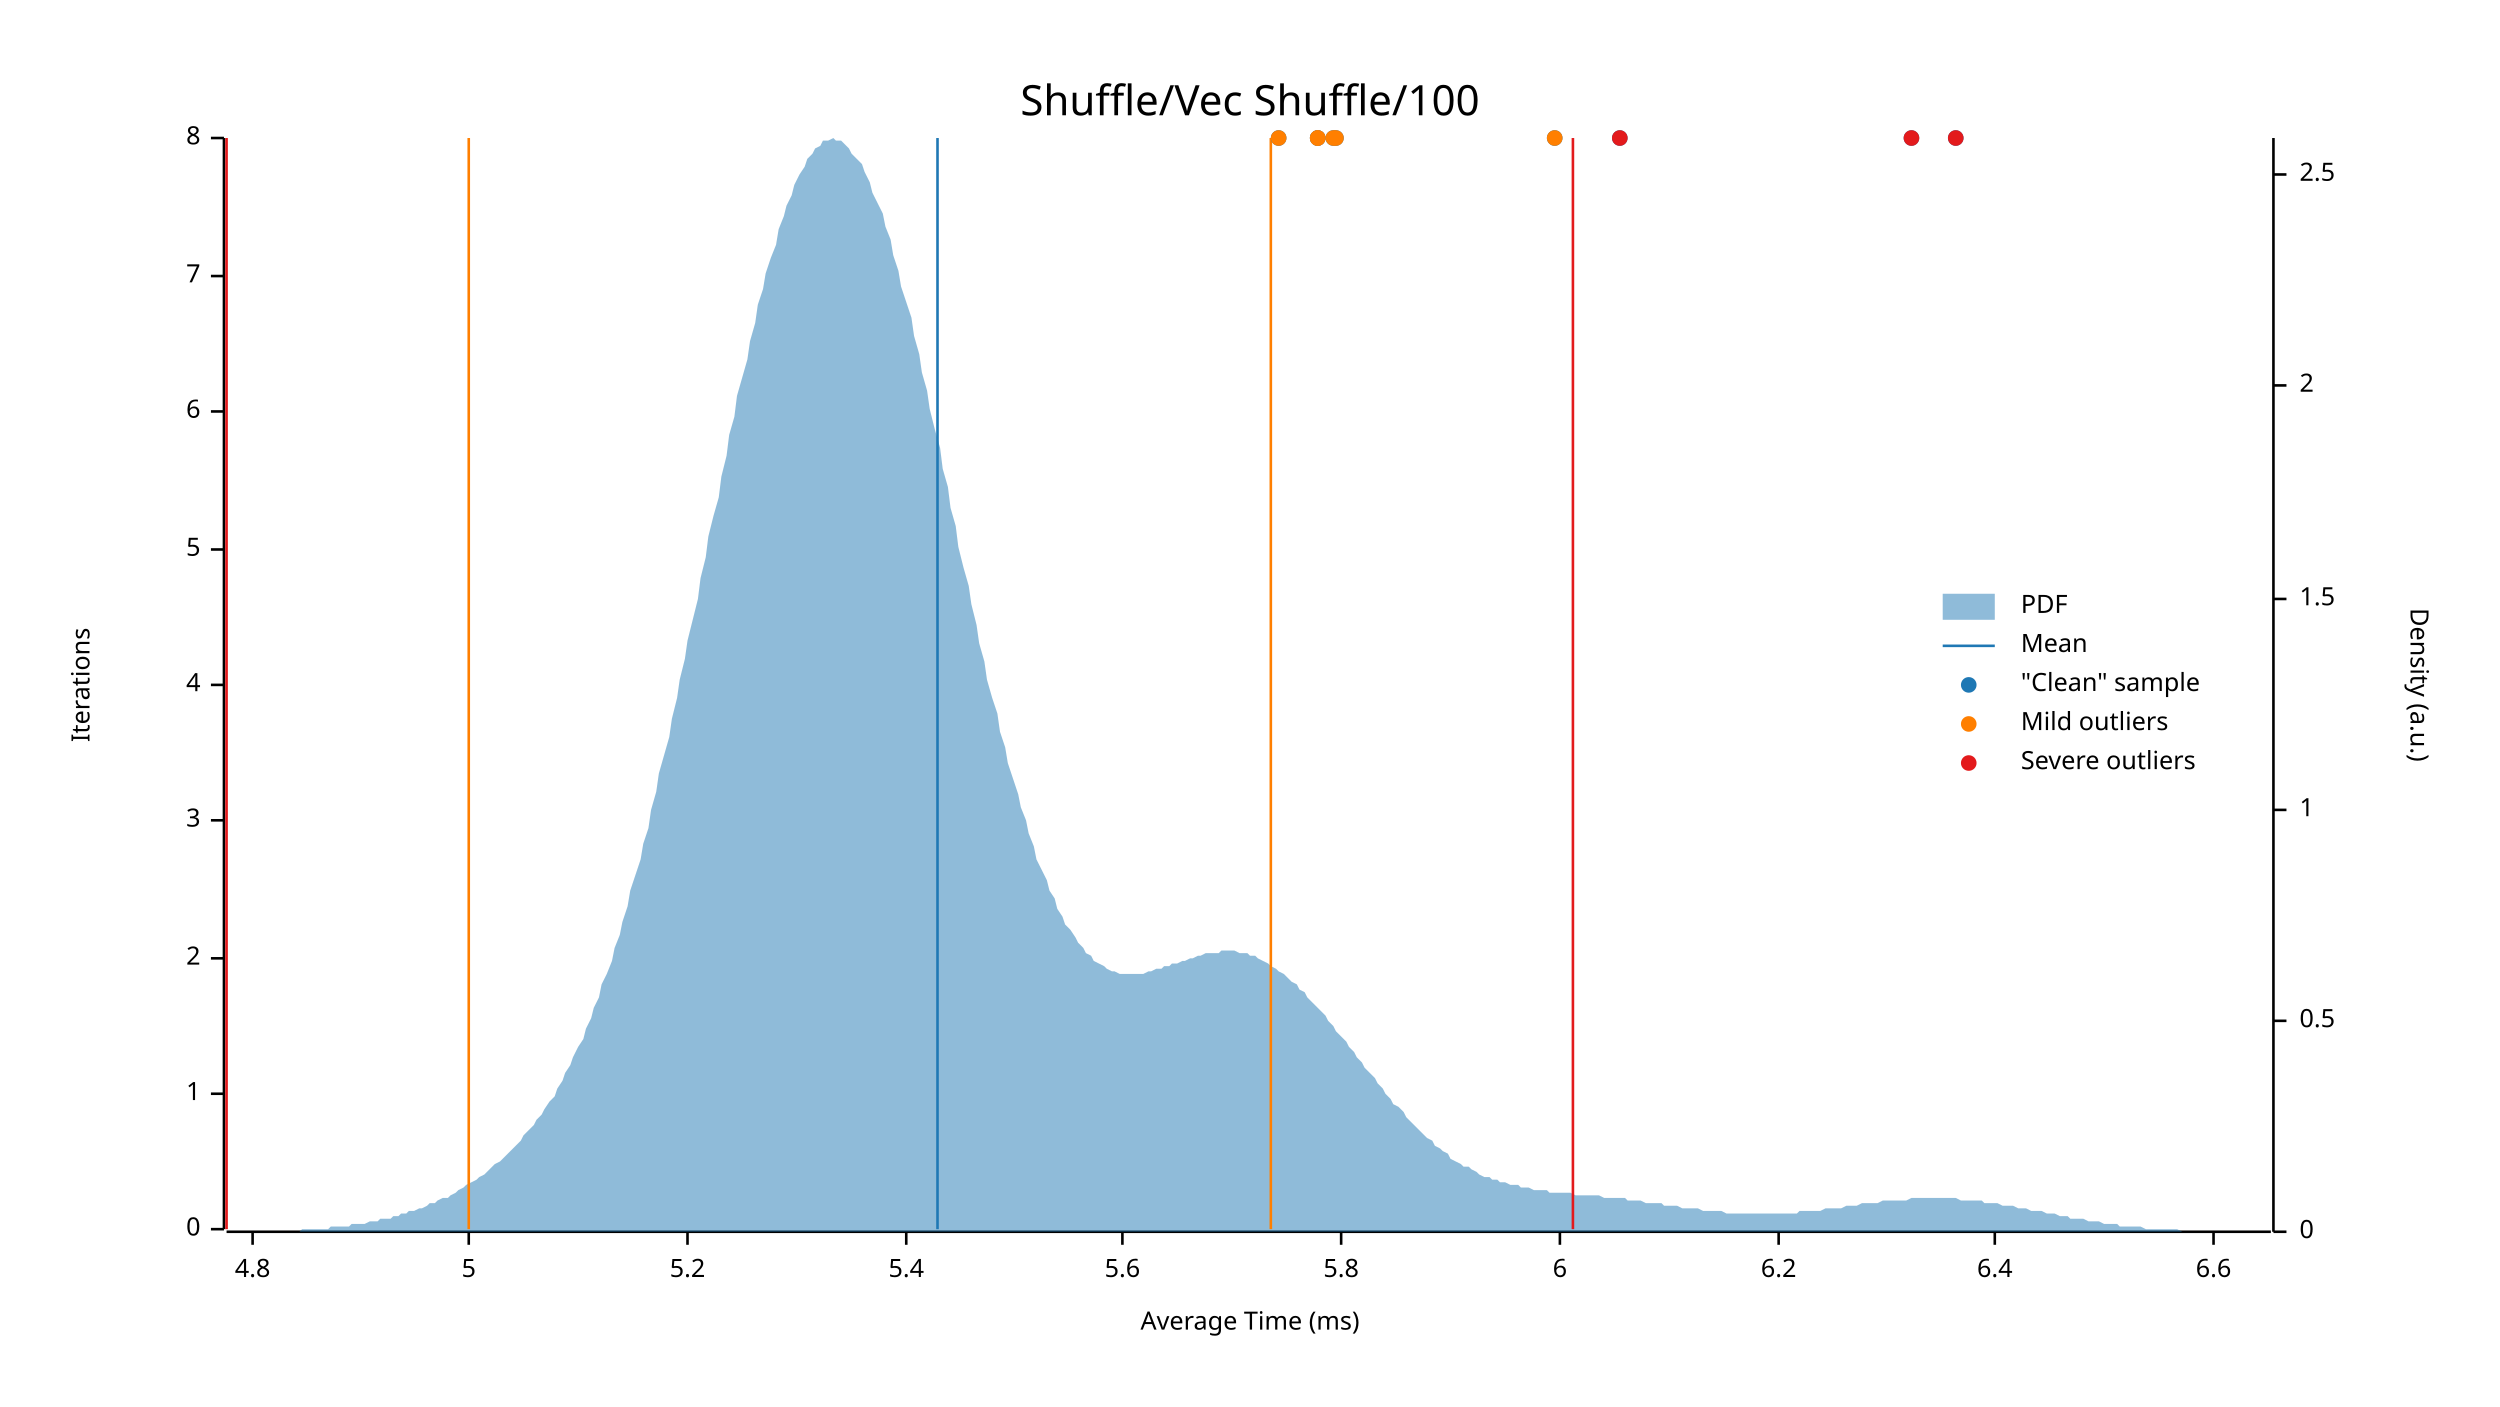
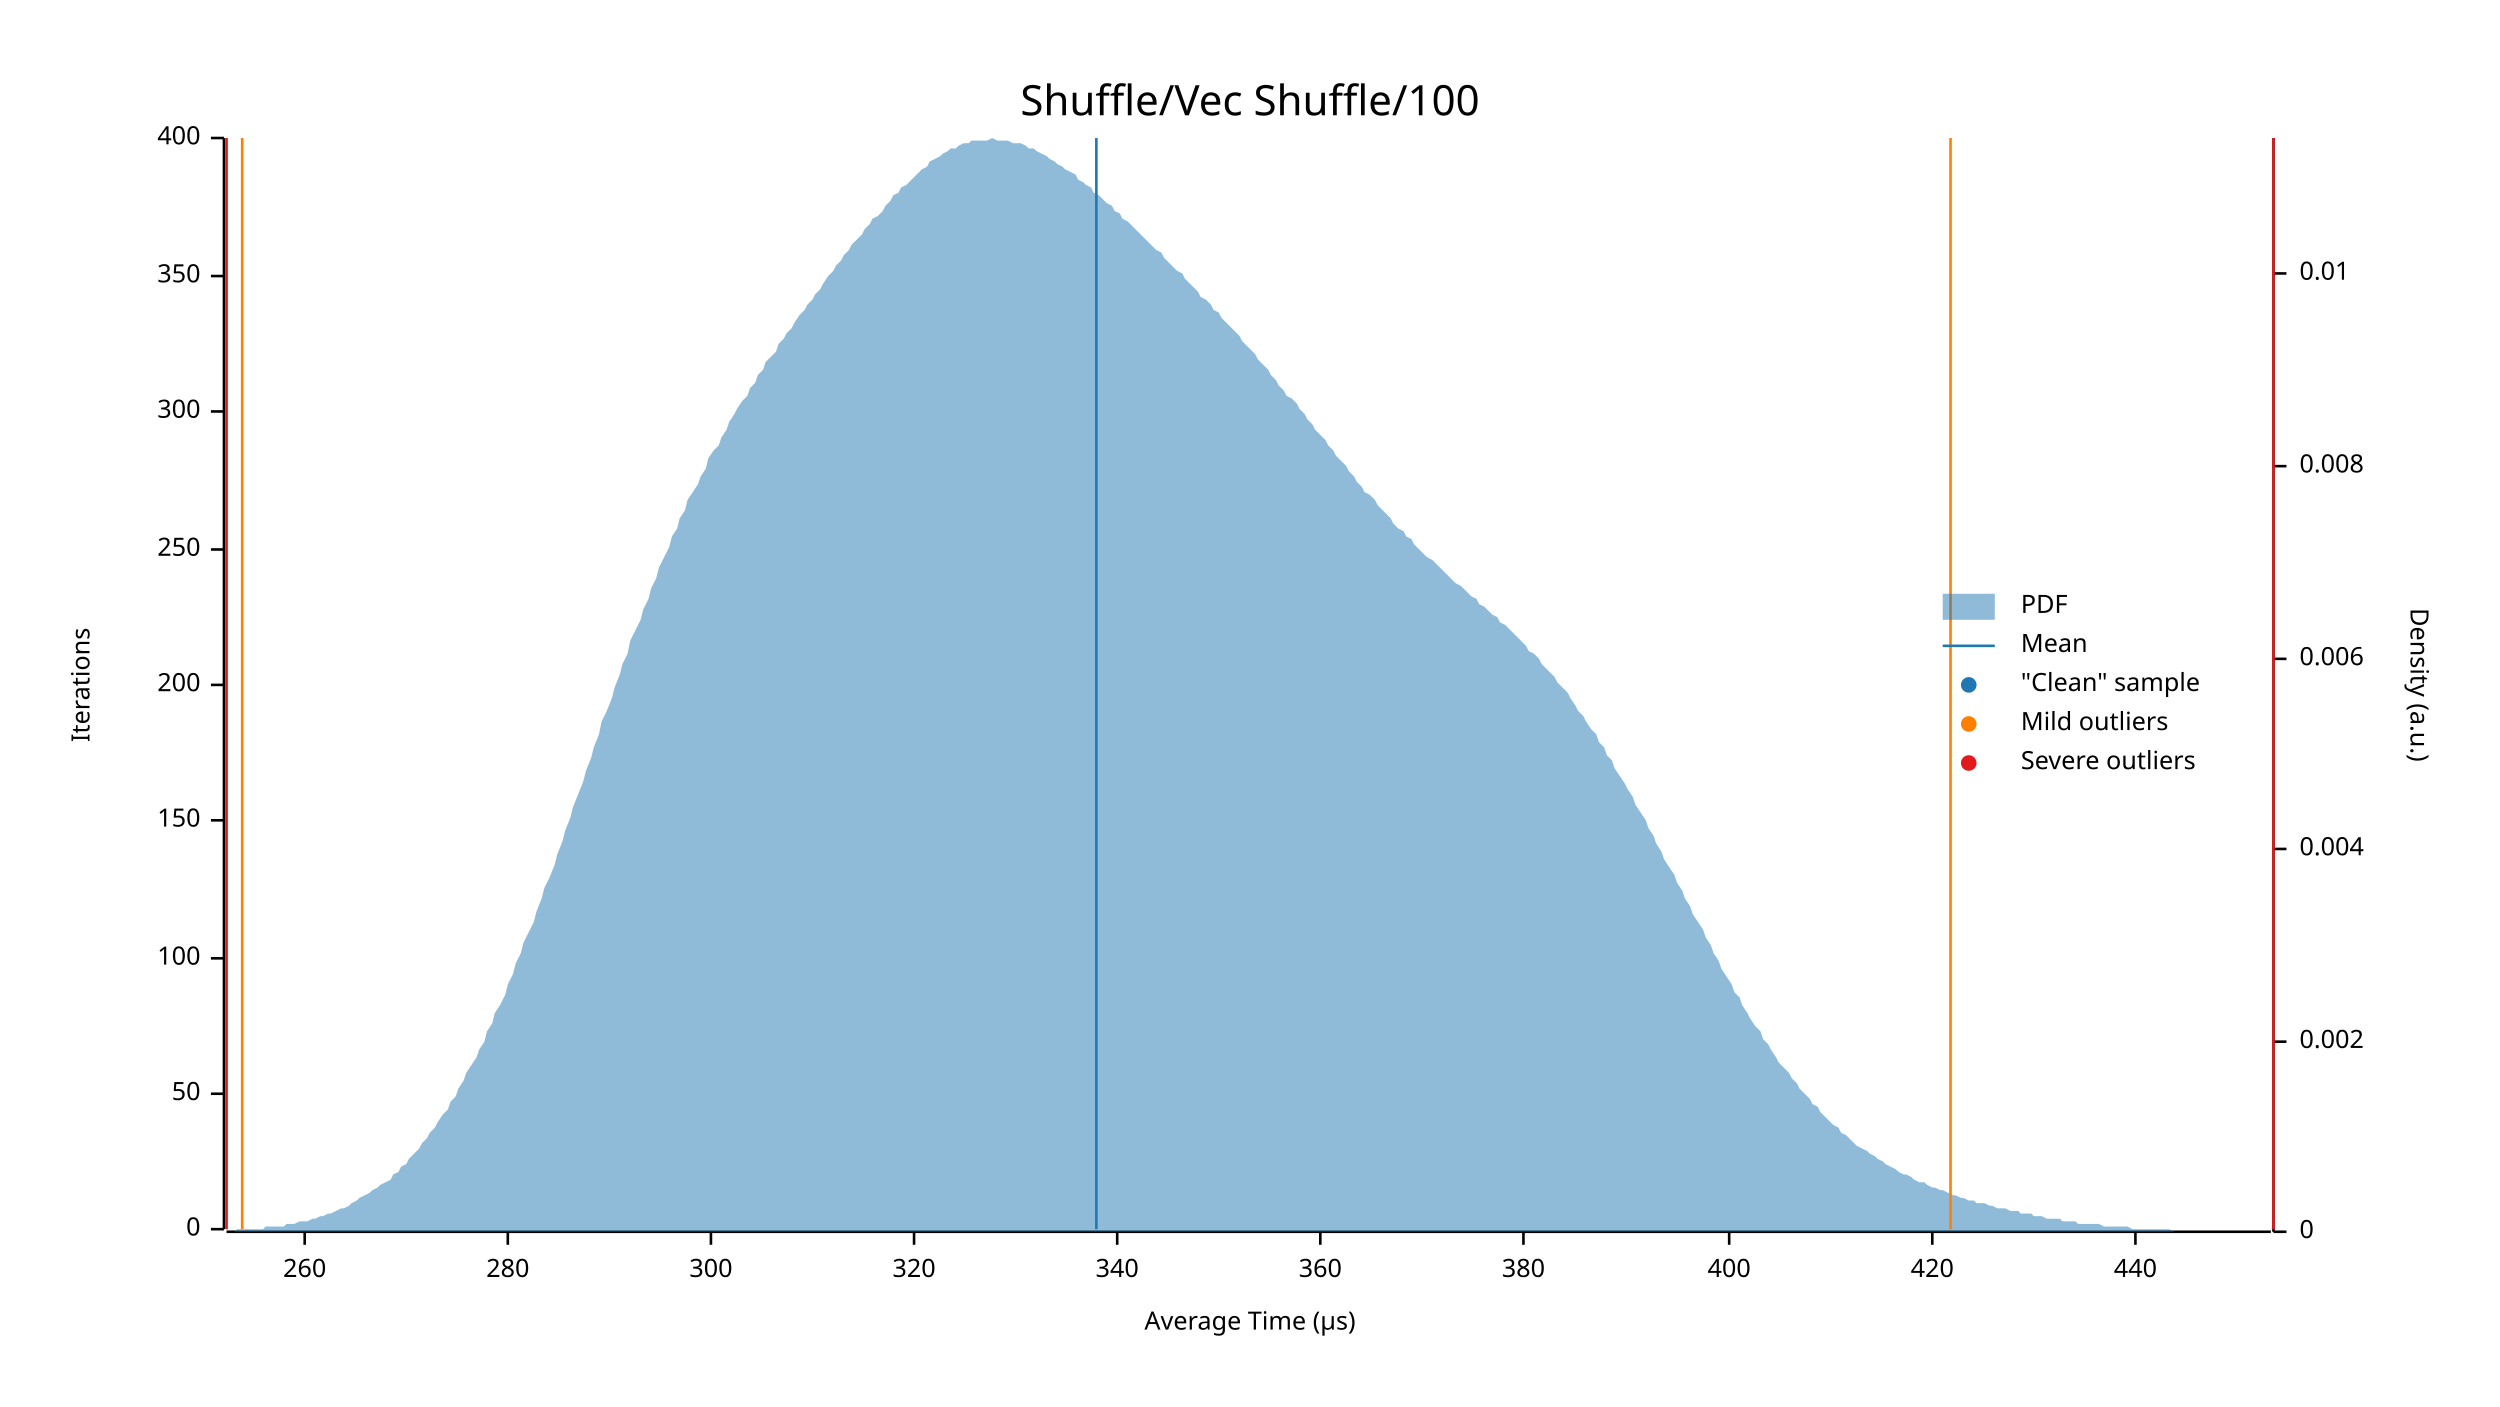
<svg xmlns="http://www.w3.org/2000/svg" width="960" height="540" viewBox="0 0 960 540">
  <text x="480" y="32" dy="0.76em" text-anchor="middle" font-family="sans-serif" font-size="16.129" opacity="1" fill="#000000">
Shuffle/Vec Shuffle/100
</text>
  <text x="27" y="263" dy="0.76em" text-anchor="middle" font-family="sans-serif" font-size="9.677" opacity="1" fill="#000000" transform="rotate(270, 27, 263)">
Iterations
</text>
  <text x="480" y="513" dy="-0.5ex" text-anchor="middle" font-family="sans-serif" font-size="9.677" opacity="1" fill="#000000">
- Average Time (ms)
+ Average Time (µs)
</text>
  <polyline fill="none" opacity="1" stroke="#000000" stroke-width="1" points="86,53 86,472 " />
  <text x="77" y="472" dy="0.5ex" text-anchor="end" font-family="sans-serif" font-size="9.677" opacity="1" fill="#000000">
0
</text>
  <polyline fill="none" opacity="1" stroke="#000000" stroke-width="1" points="81,472 86,472 " />
  <text x="77" y="420" dy="0.5ex" text-anchor="end" font-family="sans-serif" font-size="9.677" opacity="1" fill="#000000">
- 1
+ 50
</text>
  <polyline fill="none" opacity="1" stroke="#000000" stroke-width="1" points="81,420 86,420 " />
  <text x="77" y="368" dy="0.5ex" text-anchor="end" font-family="sans-serif" font-size="9.677" opacity="1" fill="#000000">
- 2
+ 100
</text>
  <polyline fill="none" opacity="1" stroke="#000000" stroke-width="1" points="81,368 86,368 " />
  <text x="77" y="315" dy="0.5ex" text-anchor="end" font-family="sans-serif" font-size="9.677" opacity="1" fill="#000000">
- 3
+ 150
</text>
  <polyline fill="none" opacity="1" stroke="#000000" stroke-width="1" points="81,315 86,315 " />
  <text x="77" y="263" dy="0.5ex" text-anchor="end" font-family="sans-serif" font-size="9.677" opacity="1" fill="#000000">
- 4
+ 200
</text>
  <polyline fill="none" opacity="1" stroke="#000000" stroke-width="1" points="81,263 86,263 " />
  <text x="77" y="211" dy="0.5ex" text-anchor="end" font-family="sans-serif" font-size="9.677" opacity="1" fill="#000000">
- 5
+ 250
</text>
  <polyline fill="none" opacity="1" stroke="#000000" stroke-width="1" points="81,211 86,211 " />
  <text x="77" y="158" dy="0.5ex" text-anchor="end" font-family="sans-serif" font-size="9.677" opacity="1" fill="#000000">
- 6
+ 300
</text>
  <polyline fill="none" opacity="1" stroke="#000000" stroke-width="1" points="81,158 86,158 " />
  <text x="77" y="106" dy="0.5ex" text-anchor="end" font-family="sans-serif" font-size="9.677" opacity="1" fill="#000000">
- 7
+ 350
</text>
  <polyline fill="none" opacity="1" stroke="#000000" stroke-width="1" points="81,106 86,106 " />
  <text x="77" y="53" dy="0.5ex" text-anchor="end" font-family="sans-serif" font-size="9.677" opacity="1" fill="#000000">
- 8
+ 400
</text>
  <polyline fill="none" opacity="1" stroke="#000000" stroke-width="1" points="81,53 86,53 " />
  <polyline fill="none" opacity="1" stroke="#000000" stroke-width="1" points="87,473 872,473 " />
-   <text x="97" y="483" dy="0.76em" text-anchor="middle" font-family="sans-serif" font-size="9.677" opacity="1" fill="#000000">
- 4.8
+   <text x="117" y="483" dy="0.76em" text-anchor="middle" font-family="sans-serif" font-size="9.677" opacity="1" fill="#000000">
+ 260
</text>
-   <polyline fill="none" opacity="1" stroke="#000000" stroke-width="1" points="97,473 97,478 " />
-   <text x="180" y="483" dy="0.76em" text-anchor="middle" font-family="sans-serif" font-size="9.677" opacity="1" fill="#000000">
- 5
+   <polyline fill="none" opacity="1" stroke="#000000" stroke-width="1" points="117,473 117,478 " />
+   <text x="195" y="483" dy="0.76em" text-anchor="middle" font-family="sans-serif" font-size="9.677" opacity="1" fill="#000000">
+ 280
</text>
-   <polyline fill="none" opacity="1" stroke="#000000" stroke-width="1" points="180,473 180,478 " />
-   <text x="264" y="483" dy="0.76em" text-anchor="middle" font-family="sans-serif" font-size="9.677" opacity="1" fill="#000000">
- 5.2
+   <polyline fill="none" opacity="1" stroke="#000000" stroke-width="1" points="195,473 195,478 " />
+   <text x="273" y="483" dy="0.76em" text-anchor="middle" font-family="sans-serif" font-size="9.677" opacity="1" fill="#000000">
+ 300
</text>
-   <polyline fill="none" opacity="1" stroke="#000000" stroke-width="1" points="264,473 264,478 " />
-   <text x="348" y="483" dy="0.76em" text-anchor="middle" font-family="sans-serif" font-size="9.677" opacity="1" fill="#000000">
- 5.4
+   <polyline fill="none" opacity="1" stroke="#000000" stroke-width="1" points="273,473 273,478 " />
+   <text x="351" y="483" dy="0.76em" text-anchor="middle" font-family="sans-serif" font-size="9.677" opacity="1" fill="#000000">
+ 320
</text>
-   <polyline fill="none" opacity="1" stroke="#000000" stroke-width="1" points="348,473 348,478 " />
-   <text x="431" y="483" dy="0.76em" text-anchor="middle" font-family="sans-serif" font-size="9.677" opacity="1" fill="#000000">
- 5.6
+   <polyline fill="none" opacity="1" stroke="#000000" stroke-width="1" points="351,473 351,478 " />
+   <text x="429" y="483" dy="0.76em" text-anchor="middle" font-family="sans-serif" font-size="9.677" opacity="1" fill="#000000">
+ 340
</text>
-   <polyline fill="none" opacity="1" stroke="#000000" stroke-width="1" points="431,473 431,478 " />
-   <text x="515" y="483" dy="0.76em" text-anchor="middle" font-family="sans-serif" font-size="9.677" opacity="1" fill="#000000">
- 5.8
+   <polyline fill="none" opacity="1" stroke="#000000" stroke-width="1" points="429,473 429,478 " />
+   <text x="507" y="483" dy="0.76em" text-anchor="middle" font-family="sans-serif" font-size="9.677" opacity="1" fill="#000000">
+ 360
</text>
-   <polyline fill="none" opacity="1" stroke="#000000" stroke-width="1" points="515,473 515,478 " />
-   <text x="599" y="483" dy="0.76em" text-anchor="middle" font-family="sans-serif" font-size="9.677" opacity="1" fill="#000000">
- 6
+   <polyline fill="none" opacity="1" stroke="#000000" stroke-width="1" points="507,473 507,478 " />
+   <text x="585" y="483" dy="0.76em" text-anchor="middle" font-family="sans-serif" font-size="9.677" opacity="1" fill="#000000">
+ 380
</text>
-   <polyline fill="none" opacity="1" stroke="#000000" stroke-width="1" points="599,473 599,478 " />
-   <text x="683" y="483" dy="0.76em" text-anchor="middle" font-family="sans-serif" font-size="9.677" opacity="1" fill="#000000">
- 6.2
+   <polyline fill="none" opacity="1" stroke="#000000" stroke-width="1" points="585,473 585,478 " />
+   <text x="664" y="483" dy="0.76em" text-anchor="middle" font-family="sans-serif" font-size="9.677" opacity="1" fill="#000000">
+ 400
</text>
-   <polyline fill="none" opacity="1" stroke="#000000" stroke-width="1" points="683,473 683,478 " />
-   <text x="766" y="483" dy="0.76em" text-anchor="middle" font-family="sans-serif" font-size="9.677" opacity="1" fill="#000000">
- 6.4
+   <polyline fill="none" opacity="1" stroke="#000000" stroke-width="1" points="664,473 664,478 " />
+   <text x="742" y="483" dy="0.76em" text-anchor="middle" font-family="sans-serif" font-size="9.677" opacity="1" fill="#000000">
+ 420
</text>
-   <polyline fill="none" opacity="1" stroke="#000000" stroke-width="1" points="766,473 766,478 " />
-   <text x="850" y="483" dy="0.76em" text-anchor="middle" font-family="sans-serif" font-size="9.677" opacity="1" fill="#000000">
- 6.6
+   <polyline fill="none" opacity="1" stroke="#000000" stroke-width="1" points="742,473 742,478 " />
+   <text x="820" y="483" dy="0.76em" text-anchor="middle" font-family="sans-serif" font-size="9.677" opacity="1" fill="#000000">
+ 440
</text>
-   <polyline fill="none" opacity="1" stroke="#000000" stroke-width="1" points="850,473 850,478 " />
+   <polyline fill="none" opacity="1" stroke="#000000" stroke-width="1" points="820,473 820,478 " />
  <text x="933" y="263" dy="0.76em" text-anchor="middle" font-family="sans-serif" font-size="9.677" opacity="1" fill="#000000" transform="rotate(90, 933, 263)">
Density (a.u.)
</text>
  <polyline fill="none" opacity="1" stroke="#000000" stroke-width="1" points="873,53 873,473 " />
  <text x="883" y="473" dy="0.5ex" text-anchor="start" font-family="sans-serif" font-size="9.677" opacity="1" fill="#000000">
0
</text>
  <polyline fill="none" opacity="1" stroke="#000000" stroke-width="1" points="873,473 878,473 " />
-   <text x="883" y="392" dy="0.5ex" text-anchor="start" font-family="sans-serif" font-size="9.677" opacity="1" fill="#000000">
- 0.5
+   <text x="883" y="400" dy="0.5ex" text-anchor="start" font-family="sans-serif" font-size="9.677" opacity="1" fill="#000000">
+ 0.002
</text>
-   <polyline fill="none" opacity="1" stroke="#000000" stroke-width="1" points="873,392 878,392 " />
-   <text x="883" y="311" dy="0.5ex" text-anchor="start" font-family="sans-serif" font-size="9.677" opacity="1" fill="#000000">
- 1
+   <polyline fill="none" opacity="1" stroke="#000000" stroke-width="1" points="873,400 878,400 " />
+   <text x="883" y="326" dy="0.5ex" text-anchor="start" font-family="sans-serif" font-size="9.677" opacity="1" fill="#000000">
+ 0.004
</text>
-   <polyline fill="none" opacity="1" stroke="#000000" stroke-width="1" points="873,311 878,311 " />
-   <text x="883" y="230" dy="0.5ex" text-anchor="start" font-family="sans-serif" font-size="9.677" opacity="1" fill="#000000">
- 1.5
+   <polyline fill="none" opacity="1" stroke="#000000" stroke-width="1" points="873,326 878,326 " />
+   <text x="883" y="253" dy="0.5ex" text-anchor="start" font-family="sans-serif" font-size="9.677" opacity="1" fill="#000000">
+ 0.006
</text>
-   <polyline fill="none" opacity="1" stroke="#000000" stroke-width="1" points="873,230 878,230 " />
-   <text x="883" y="148" dy="0.5ex" text-anchor="start" font-family="sans-serif" font-size="9.677" opacity="1" fill="#000000">
- 2
+   <polyline fill="none" opacity="1" stroke="#000000" stroke-width="1" points="873,253 878,253 " />
+   <text x="883" y="179" dy="0.5ex" text-anchor="start" font-family="sans-serif" font-size="9.677" opacity="1" fill="#000000">
+ 0.008
</text>
-   <polyline fill="none" opacity="1" stroke="#000000" stroke-width="1" points="873,148 878,148 " />
-   <text x="883" y="67" dy="0.5ex" text-anchor="start" font-family="sans-serif" font-size="9.677" opacity="1" fill="#000000">
- 2.5
+   <polyline fill="none" opacity="1" stroke="#000000" stroke-width="1" points="873,179 878,179 " />
+   <text x="883" y="105" dy="0.5ex" text-anchor="start" font-family="sans-serif" font-size="9.677" opacity="1" fill="#000000">
+ 0.01
</text>
-   <polyline fill="none" opacity="1" stroke="#000000" stroke-width="1" points="873,67 878,67 " />
-   <polygon opacity="0.5" fill="#1F78B4" points="87,473 88,473 90,473 91,473 93,473 94,473 96,473 98,473 99,473 101,473 102,473 104,473 105,473 107,473 109,473 110,473 112,473 113,473 115,473 116,472 118,472 120,472 121,472 123,472 124,472 126,472 127,471 129,471 131,471 132,471 134,471 135,470 137,470 138,470 140,470 142,469 143,469 145,469 146,468 148,468 150,468 151,467 153,467 154,466 156,466 157,465 159,465 161,464 162,464 164,463 165,462 167,462 168,461 170,460 172,460 173,459 175,458 176,457 178,456 179,455 181,454 183,453 184,452 186,451 187,450 189,448 190,447 192,446 194,444 195,443 197,441 198,440 200,438 201,436 203,434 205,432 206,430 208,428 209,426 211,423 213,421 214,418 216,415 217,412 219,409 220,406 222,402 224,399 225,395 227,391 228,387 230,383 231,378 233,374 235,369 236,364 238,359 239,354 241,348 242,342 244,336 246,330 247,324 249,318 250,311 252,304 253,297 255,290 257,283 258,276 260,268 261,261 263,253 264,246 266,238 268,230 269,222 271,214 272,206 274,198 276,191 277,183 279,175 280,167 282,160 283,152 285,145 287,138 288,131 290,124 291,117 293,111 294,105 296,99 298,94 299,88 301,83 302,79 304,75 305,71 307,67 309,64 310,61 312,59 313,57 315,56 316,54 318,54 320,53 321,54 323,54 324,55 326,57 327,59 329,61 331,63 332,66 334,70 335,74 337,78 339,82 340,87 342,92 343,98 345,104 346,110 348,116 350,122 351,129 353,136 354,143 356,150 357,157 359,165 361,172 362,180 364,187 365,195 367,202 368,210 370,218 372,225 373,232 375,240 376,247 378,254 379,261 381,268 383,274 384,281 386,287 387,293 389,299 391,305 392,310 394,315 395,320 397,325 398,330 400,334 402,338 403,342 405,345 406,349 408,352 409,355 411,357 413,360 414,362 416,364 417,366 419,367 420,369 422,370 424,371 425,372 427,373 428,373 430,374 431,374 433,374 435,374 436,374 438,374 439,374 441,373 442,373 444,372 446,372 447,371 449,371 450,370 452,370 454,369 455,369 457,368 458,368 460,367 461,367 463,366 465,366 466,366 468,366 469,365 471,365 472,365 474,365 476,366 477,366 479,366 480,367 482,367 483,368 485,369 487,370 488,371 490,372 491,373 493,374 494,375 496,377 498,378 499,380 501,381 502,383 504,385 505,386 507,388 509,390 510,392 512,394 513,396 515,398 517,400 518,402 520,404 521,406 523,408 524,410 526,412 528,414 529,416 531,418 532,420 534,422 535,424 537,425 539,427 540,429 542,431 543,432 545,434 546,435 548,437 550,438 551,440 553,441 554,442 556,443 557,445 559,446 561,447 562,448 564,448 565,449 567,450 568,451 570,452 572,452 573,453 575,453 576,454 578,454 580,455 581,455 583,455 584,456 586,456 587,456 589,457 591,457 592,457 594,457 595,458 597,458 598,458 600,458 602,458 603,458 605,459 606,459 608,459 609,459 611,459 613,459 614,459 616,460 617,460 619,460 620,460 622,460 624,460 625,461 627,461 628,461 630,461 632,462 633,462 635,462 636,462 638,462 639,463 641,463 643,463 644,463 646,464 647,464 649,464 650,464 652,464 654,465 655,465 657,465 658,465 660,465 661,465 663,466 665,466 666,466 668,466 669,466 671,466 672,466 674,466 676,466 677,466 679,466 680,466 682,466 683,466 685,466 687,466 688,466 690,466 691,465 693,465 695,465 696,465 698,465 699,465 701,464 702,464 704,464 706,464 707,464 709,463 710,463 712,463 713,463 715,462 717,462 718,462 720,462 721,462 723,461 724,461 726,461 728,461 729,461 731,461 732,461 734,460 735,460 737,460 739,460 740,460 742,460 743,460 745,460 746,460 748,460 750,460 751,460 753,461 754,461 756,461 758,461 759,461 761,461 762,462 764,462 765,462 767,462 769,463 770,463 772,463 773,463 775,464 776,464 778,464 780,465 781,465 783,465 784,465 786,466 787,466 789,466 791,467 792,467 794,467 795,468 797,468 798,468 800,468 802,469 803,469 805,469 806,469 808,470 809,470 811,470 813,470 814,471 816,471 817,471 819,471 821,471 822,471 824,472 825,472 827,472 828,472 830,472 832,472 833,472 835,472 836,472 838,473 839,473 841,473 843,473 844,473 846,473 847,473 849,473 850,473 852,473 854,473 855,473 857,473 858,473 860,473 861,473 863,473 865,473 866,473 868,473 869,473 871,473 873,473 873,473 87,473 " />
-   <polyline fill="none" opacity="1" stroke="#1F78B4" stroke-width="1" points="360,472 360,53 " />
-   <polyline fill="none" opacity="1" stroke="#FF7F00" stroke-width="1" points="180,472 180,53 " />
-   <polyline fill="none" opacity="1" stroke="#FF7F00" stroke-width="1" points="488,472 488,53 " />
+   <polyline fill="none" opacity="1" stroke="#000000" stroke-width="1" points="873,105 878,105 " />
+   <polygon opacity="0.5" fill="#1F78B4" points="87,473 88,473 90,473 91,472 93,472 94,472 96,472 98,472 99,472 101,472 102,471 104,471 105,471 107,471 109,471 110,470 112,470 113,470 115,469 116,469 118,469 120,468 121,468 123,467 124,467 126,466 127,466 129,465 131,464 132,464 134,463 135,462 137,461 138,460 140,459 142,458 143,457 145,456 146,455 148,454 150,453 151,451 153,450 154,448 156,447 157,445 159,443 161,441 162,439 164,437 165,435 167,433 168,431 170,428 172,426 173,423 175,421 176,418 178,415 179,412 181,409 183,406 184,403 186,400 187,396 189,393 190,389 192,386 194,382 195,378 197,374 198,370 200,366 201,362 203,358 205,354 206,350 208,345 209,341 211,337 213,332 214,328 216,323 217,319 219,314 220,310 222,305 224,300 225,296 227,291 228,287 230,282 231,277 233,273 235,268 236,264 238,259 239,255 241,251 242,246 244,242 246,238 247,234 249,230 250,226 252,222 253,218 255,214 257,210 258,206 260,203 261,199 263,196 264,192 266,189 268,186 269,183 271,180 272,176 274,173 276,171 277,168 279,165 280,162 282,159 283,157 285,154 287,152 288,149 290,147 291,144 293,142 294,139 296,137 298,135 299,132 301,130 302,128 304,126 305,124 307,121 309,119 310,117 312,115 313,113 315,111 316,109 318,106 320,104 321,102 323,100 324,98 326,96 327,94 329,92 331,90 332,88 334,86 335,84 337,83 339,81 340,79 342,77 343,75 345,74 346,72 348,71 350,69 351,68 353,66 354,65 356,64 357,62 359,61 361,60 362,59 364,58 365,57 367,57 368,56 370,55 372,55 373,54 375,54 376,54 378,54 379,54 381,53 383,54 384,54 386,54 387,54 389,55 391,55 392,55 394,56 395,57 397,57 398,58 400,59 402,60 403,61 405,62 406,63 408,64 409,65 411,66 413,67 414,69 416,70 417,71 419,72 420,74 422,75 424,77 425,78 427,79 428,81 430,82 431,84 433,85 435,87 436,88 438,90 439,91 441,93 442,94 444,96 446,97 447,99 449,101 450,102 452,104 454,105 455,107 457,109 458,110 460,112 461,114 463,115 465,117 466,119 468,120 469,122 471,124 472,125 474,127 476,129 477,131 479,133 480,134 482,136 483,138 485,140 487,142 488,144 490,146 491,148 493,150 494,152 496,153 498,155 499,157 501,159 502,161 504,163 505,165 507,167 509,169 510,171 512,173 513,175 515,177 517,179 518,181 520,183 521,185 523,187 524,189 526,190 528,192 529,194 531,196 532,197 534,199 535,201 537,203 539,204 540,206 542,207 543,209 545,211 546,212 548,214 550,215 551,216 553,218 554,219 556,221 557,222 559,224 561,225 562,226 564,228 565,229 567,230 568,232 570,233 572,235 573,236 575,237 576,239 578,240 580,242 581,243 583,245 584,246 586,248 587,250 589,251 591,253 592,255 594,257 595,258 597,260 598,262 600,264 602,266 603,268 605,271 606,273 608,275 609,277 611,280 613,282 614,285 616,287 617,290 619,292 620,295 622,298 624,301 625,303 627,306 628,309 630,312 632,315 633,318 635,321 636,324 638,327 639,330 641,333 643,336 644,339 646,342 647,345 649,348 650,351 652,354 654,357 655,360 657,363 658,366 660,369 661,372 663,375 665,378 666,381 668,383 669,386 671,389 672,391 674,394 676,396 677,399 679,401 680,403 682,406 683,408 685,410 687,412 688,414 690,416 691,418 693,420 695,422 696,424 698,425 699,427 701,429 702,430 704,432 706,433 707,435 709,436 710,437 712,439 713,440 715,441 717,442 718,443 720,444 721,445 723,446 724,447 726,448 728,449 729,450 731,451 732,451 734,452 735,453 737,454 739,454 740,455 742,456 743,456 745,457 746,457 748,458 750,459 751,459 753,460 754,460 756,461 758,461 759,462 761,462 762,462 764,463 765,463 767,464 769,464 770,464 772,465 773,465 775,465 776,466 778,466 780,466 781,467 783,467 784,467 786,468 787,468 789,468 791,468 792,469 794,469 795,469 797,469 798,470 800,470 802,470 803,470 805,470 806,470 808,471 809,471 811,471 813,471 814,471 816,471 817,471 819,472 821,472 822,472 824,472 825,472 827,472 828,472 830,472 832,472 833,472 835,473 836,473 838,473 839,473 841,473 843,473 844,473 846,473 847,473 849,473 850,473 852,473 854,473 855,473 857,473 858,473 860,473 861,473 863,473 865,473 866,473 868,473 869,473 871,473 873,473 873,473 87,473 " />
+   <polyline fill="none" opacity="1" stroke="#1F78B4" stroke-width="1" points="421,472 421,53 " />
+   <polyline fill="none" opacity="1" stroke="#FF7F00" stroke-width="1" points="93,472 93,53 " />
+   <polyline fill="none" opacity="1" stroke="#FF7F00" stroke-width="1" points="749,472 749,53 " />
  <polyline fill="none" opacity="1" stroke="#E31A1C" stroke-width="1" points="87,472 87,53 " />
-   <polyline fill="none" opacity="1" stroke="#E31A1C" stroke-width="1" points="604,472 604,53 " />
-   <circle cx="751" cy="53" r="3" opacity="1" fill="#1F78B4" stroke="none" stroke-width="1" />
-   <circle cx="734" cy="53" r="3" opacity="1" fill="#1F78B4" stroke="none" stroke-width="1" />
-   <circle cx="597" cy="53" r="3" opacity="1" fill="#1F78B4" stroke="none" stroke-width="1" />
-   <circle cx="506" cy="53" r="3" opacity="1" fill="#1F78B4" stroke="none" stroke-width="1" />
-   <circle cx="512" cy="53" r="3" opacity="1" fill="#1F78B4" stroke="none" stroke-width="1" />
-   <circle cx="506" cy="53" r="3" opacity="1" fill="#1F78B4" stroke="none" stroke-width="1" />
-   <circle cx="513" cy="53" r="3" opacity="1" fill="#1F78B4" stroke="none" stroke-width="1" />
-   <circle cx="491" cy="53" r="3" opacity="1" fill="#1F78B4" stroke="none" stroke-width="1" />
-   <circle cx="622" cy="53" r="3" opacity="1" fill="#1F78B4" stroke="none" stroke-width="1" />
-   <circle cx="597" cy="53" r="3" opacity="1" fill="#FF7F00" stroke="none" stroke-width="1" />
-   <circle cx="506" cy="53" r="3" opacity="1" fill="#FF7F00" stroke="none" stroke-width="1" />
-   <circle cx="512" cy="53" r="3" opacity="1" fill="#FF7F00" stroke="none" stroke-width="1" />
-   <circle cx="506" cy="53" r="3" opacity="1" fill="#FF7F00" stroke="none" stroke-width="1" />
-   <circle cx="513" cy="53" r="3" opacity="1" fill="#FF7F00" stroke="none" stroke-width="1" />
-   <circle cx="491" cy="53" r="3" opacity="1" fill="#FF7F00" stroke="none" stroke-width="1" />
-   <circle cx="751" cy="53" r="3" opacity="1" fill="#E31A1C" stroke="none" stroke-width="1" />
-   <circle cx="734" cy="53" r="3" opacity="1" fill="#E31A1C" stroke="none" stroke-width="1" />
-   <circle cx="622" cy="53" r="3" opacity="1" fill="#E31A1C" stroke="none" stroke-width="1" />
+   <polyline fill="none" opacity="1" stroke="#E31A1C" stroke-width="1" points="873,472 873,53 " />
  <text x="776" y="228" dy="0.76em" text-anchor="start" font-family="sans-serif" font-size="9.677" opacity="1" fill="#000000">
PDF
</text>
  <text x="776" y="243" dy="0.76em" text-anchor="start" font-family="sans-serif" font-size="9.677" opacity="1" fill="#000000">
Mean
</text>
  <text x="776" y="258" dy="0.76em" text-anchor="start" font-family="sans-serif" font-size="9.677" opacity="1" fill="#000000">
"Clean" sample
</text>
  <text x="776" y="273" dy="0.76em" text-anchor="start" font-family="sans-serif" font-size="9.677" opacity="1" fill="#000000">
Mild outliers
</text>
  <text x="776" y="288" dy="0.76em" text-anchor="start" font-family="sans-serif" font-size="9.677" opacity="1" fill="#000000">
Severe outliers
</text>
  <rect x="746" y="228" width="20" height="10" opacity="0.5" fill="#1F78B4" stroke="none" />
  <polyline fill="none" opacity="1" stroke="#1F78B4" stroke-width="1" points="746,248 766,248 " />
  <circle cx="756" cy="263" r="3" opacity="1" fill="#1F78B4" stroke="none" stroke-width="1" />
  <circle cx="756" cy="278" r="3" opacity="1" fill="#FF7F00" stroke="none" stroke-width="1" />
  <circle cx="756" cy="293" r="3" opacity="1" fill="#E31A1C" stroke="none" stroke-width="1" />
</svg>
